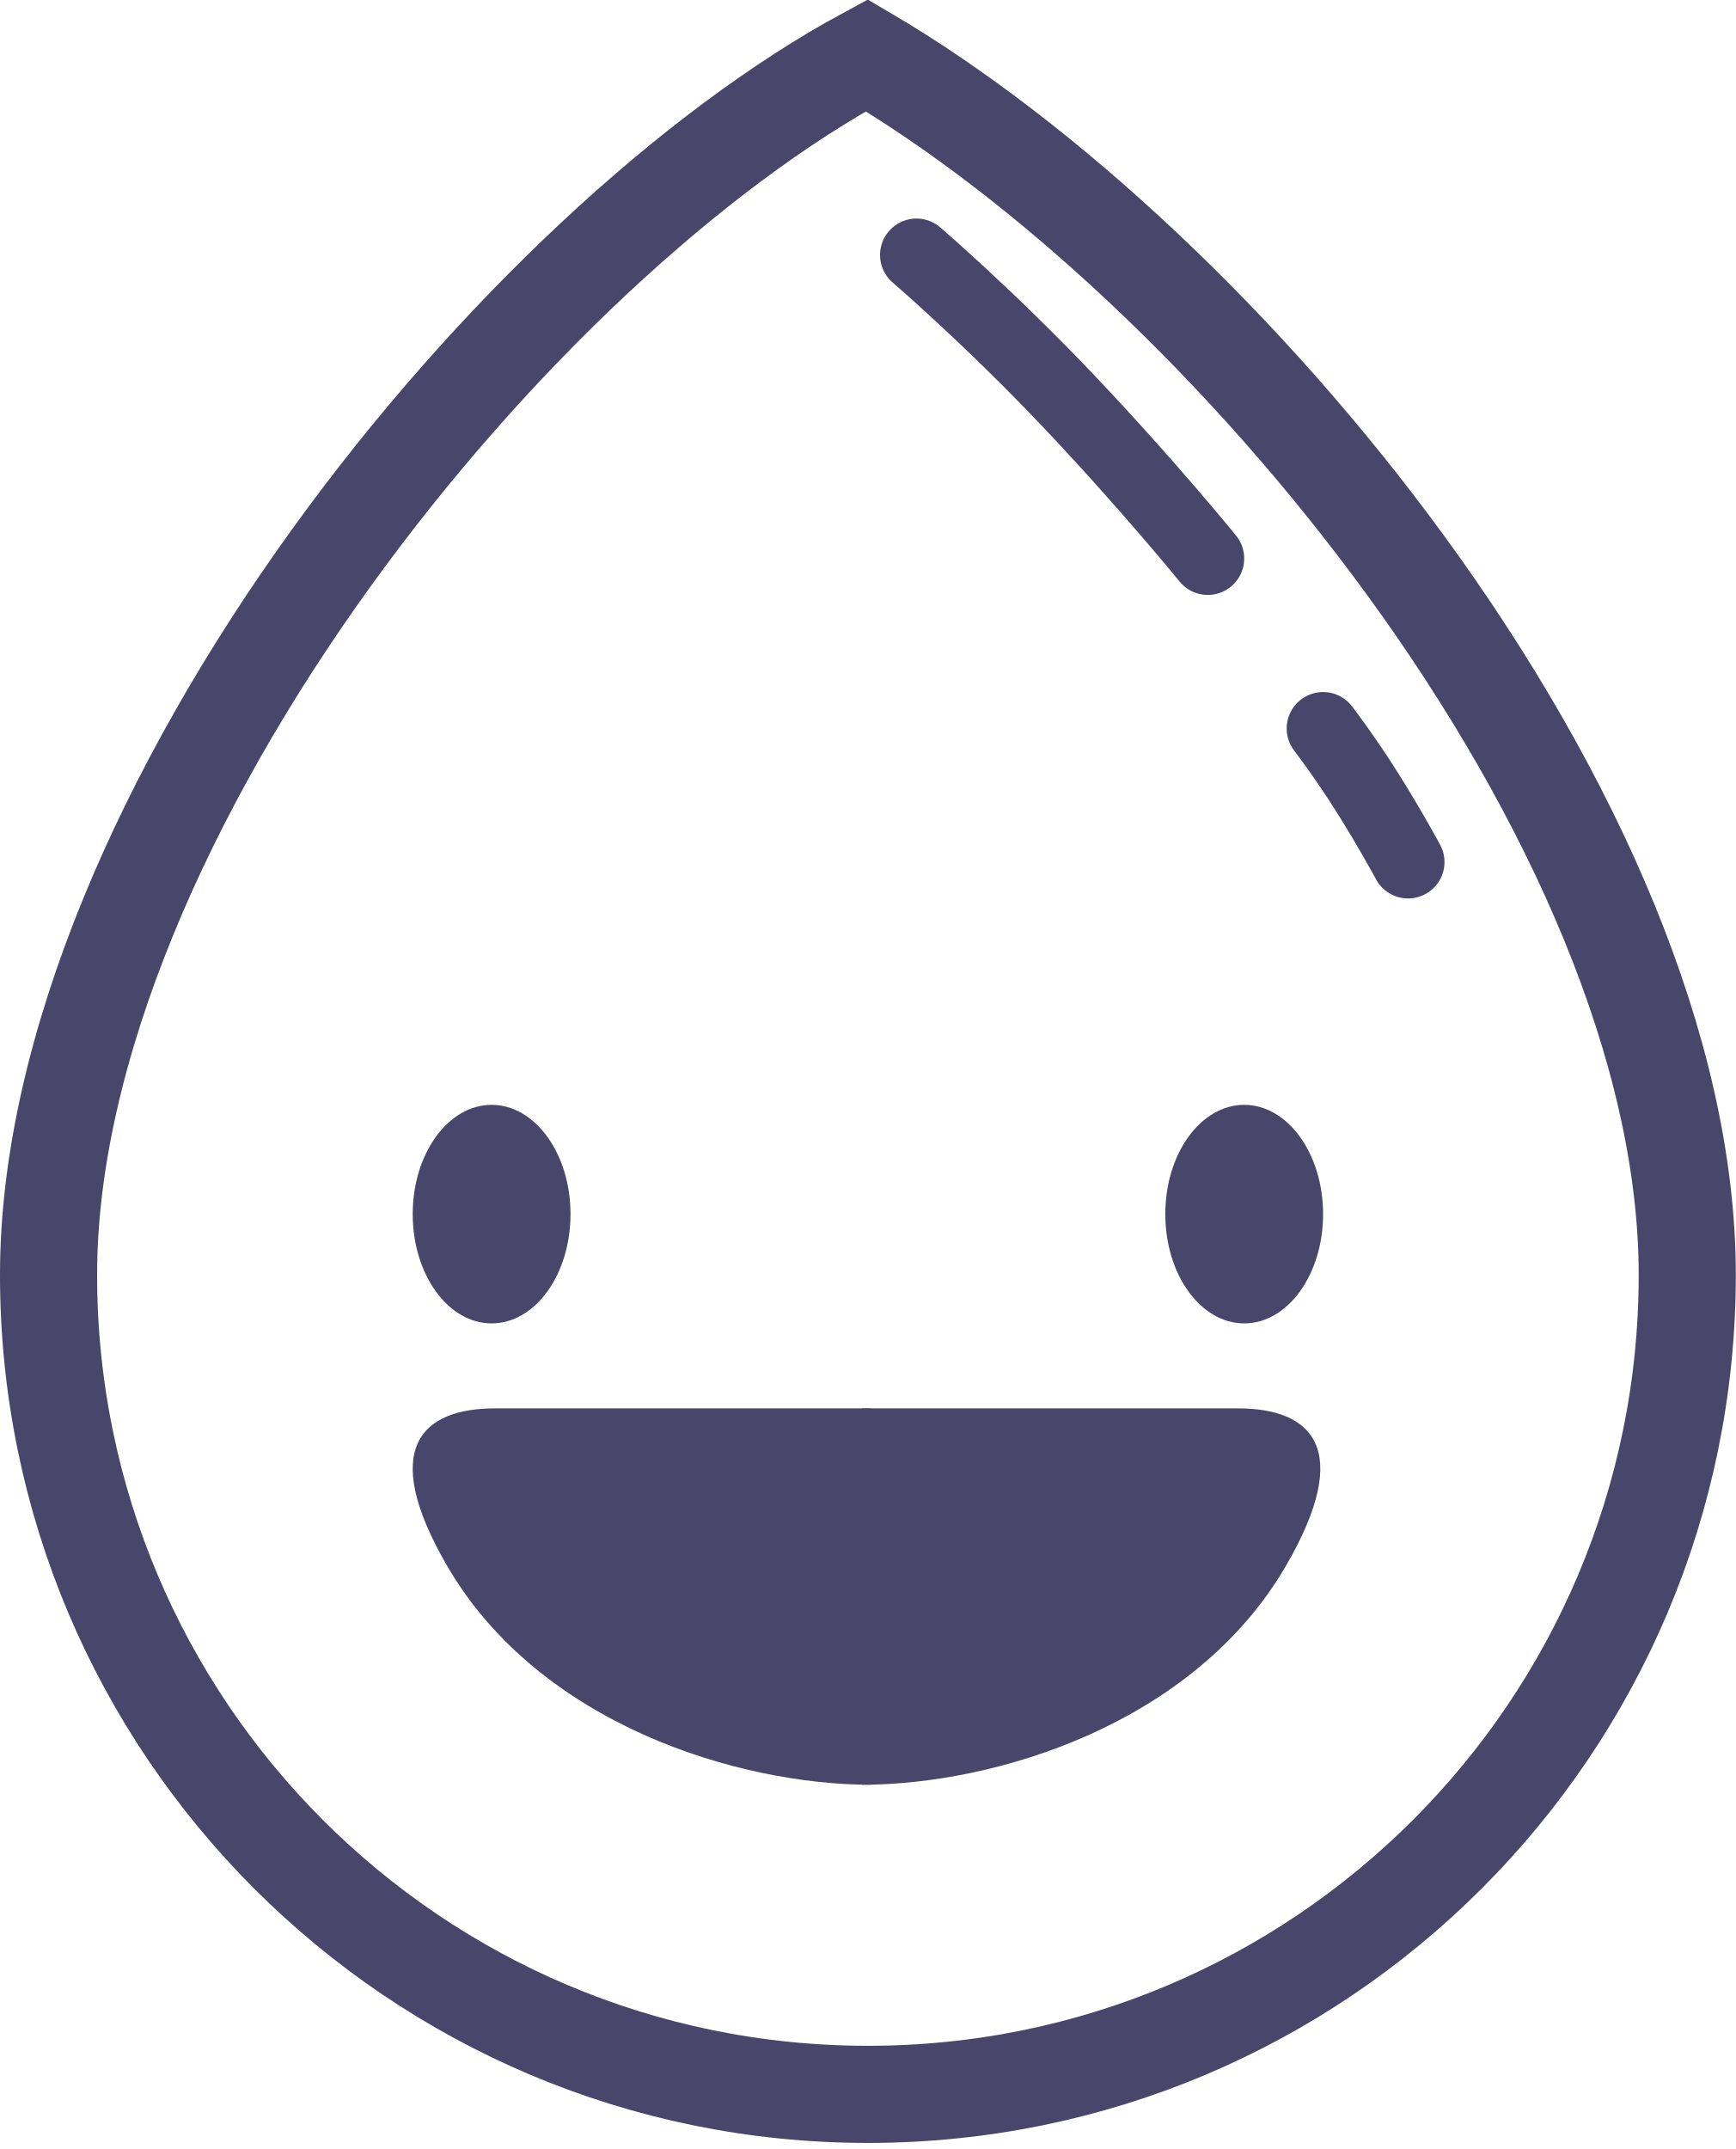
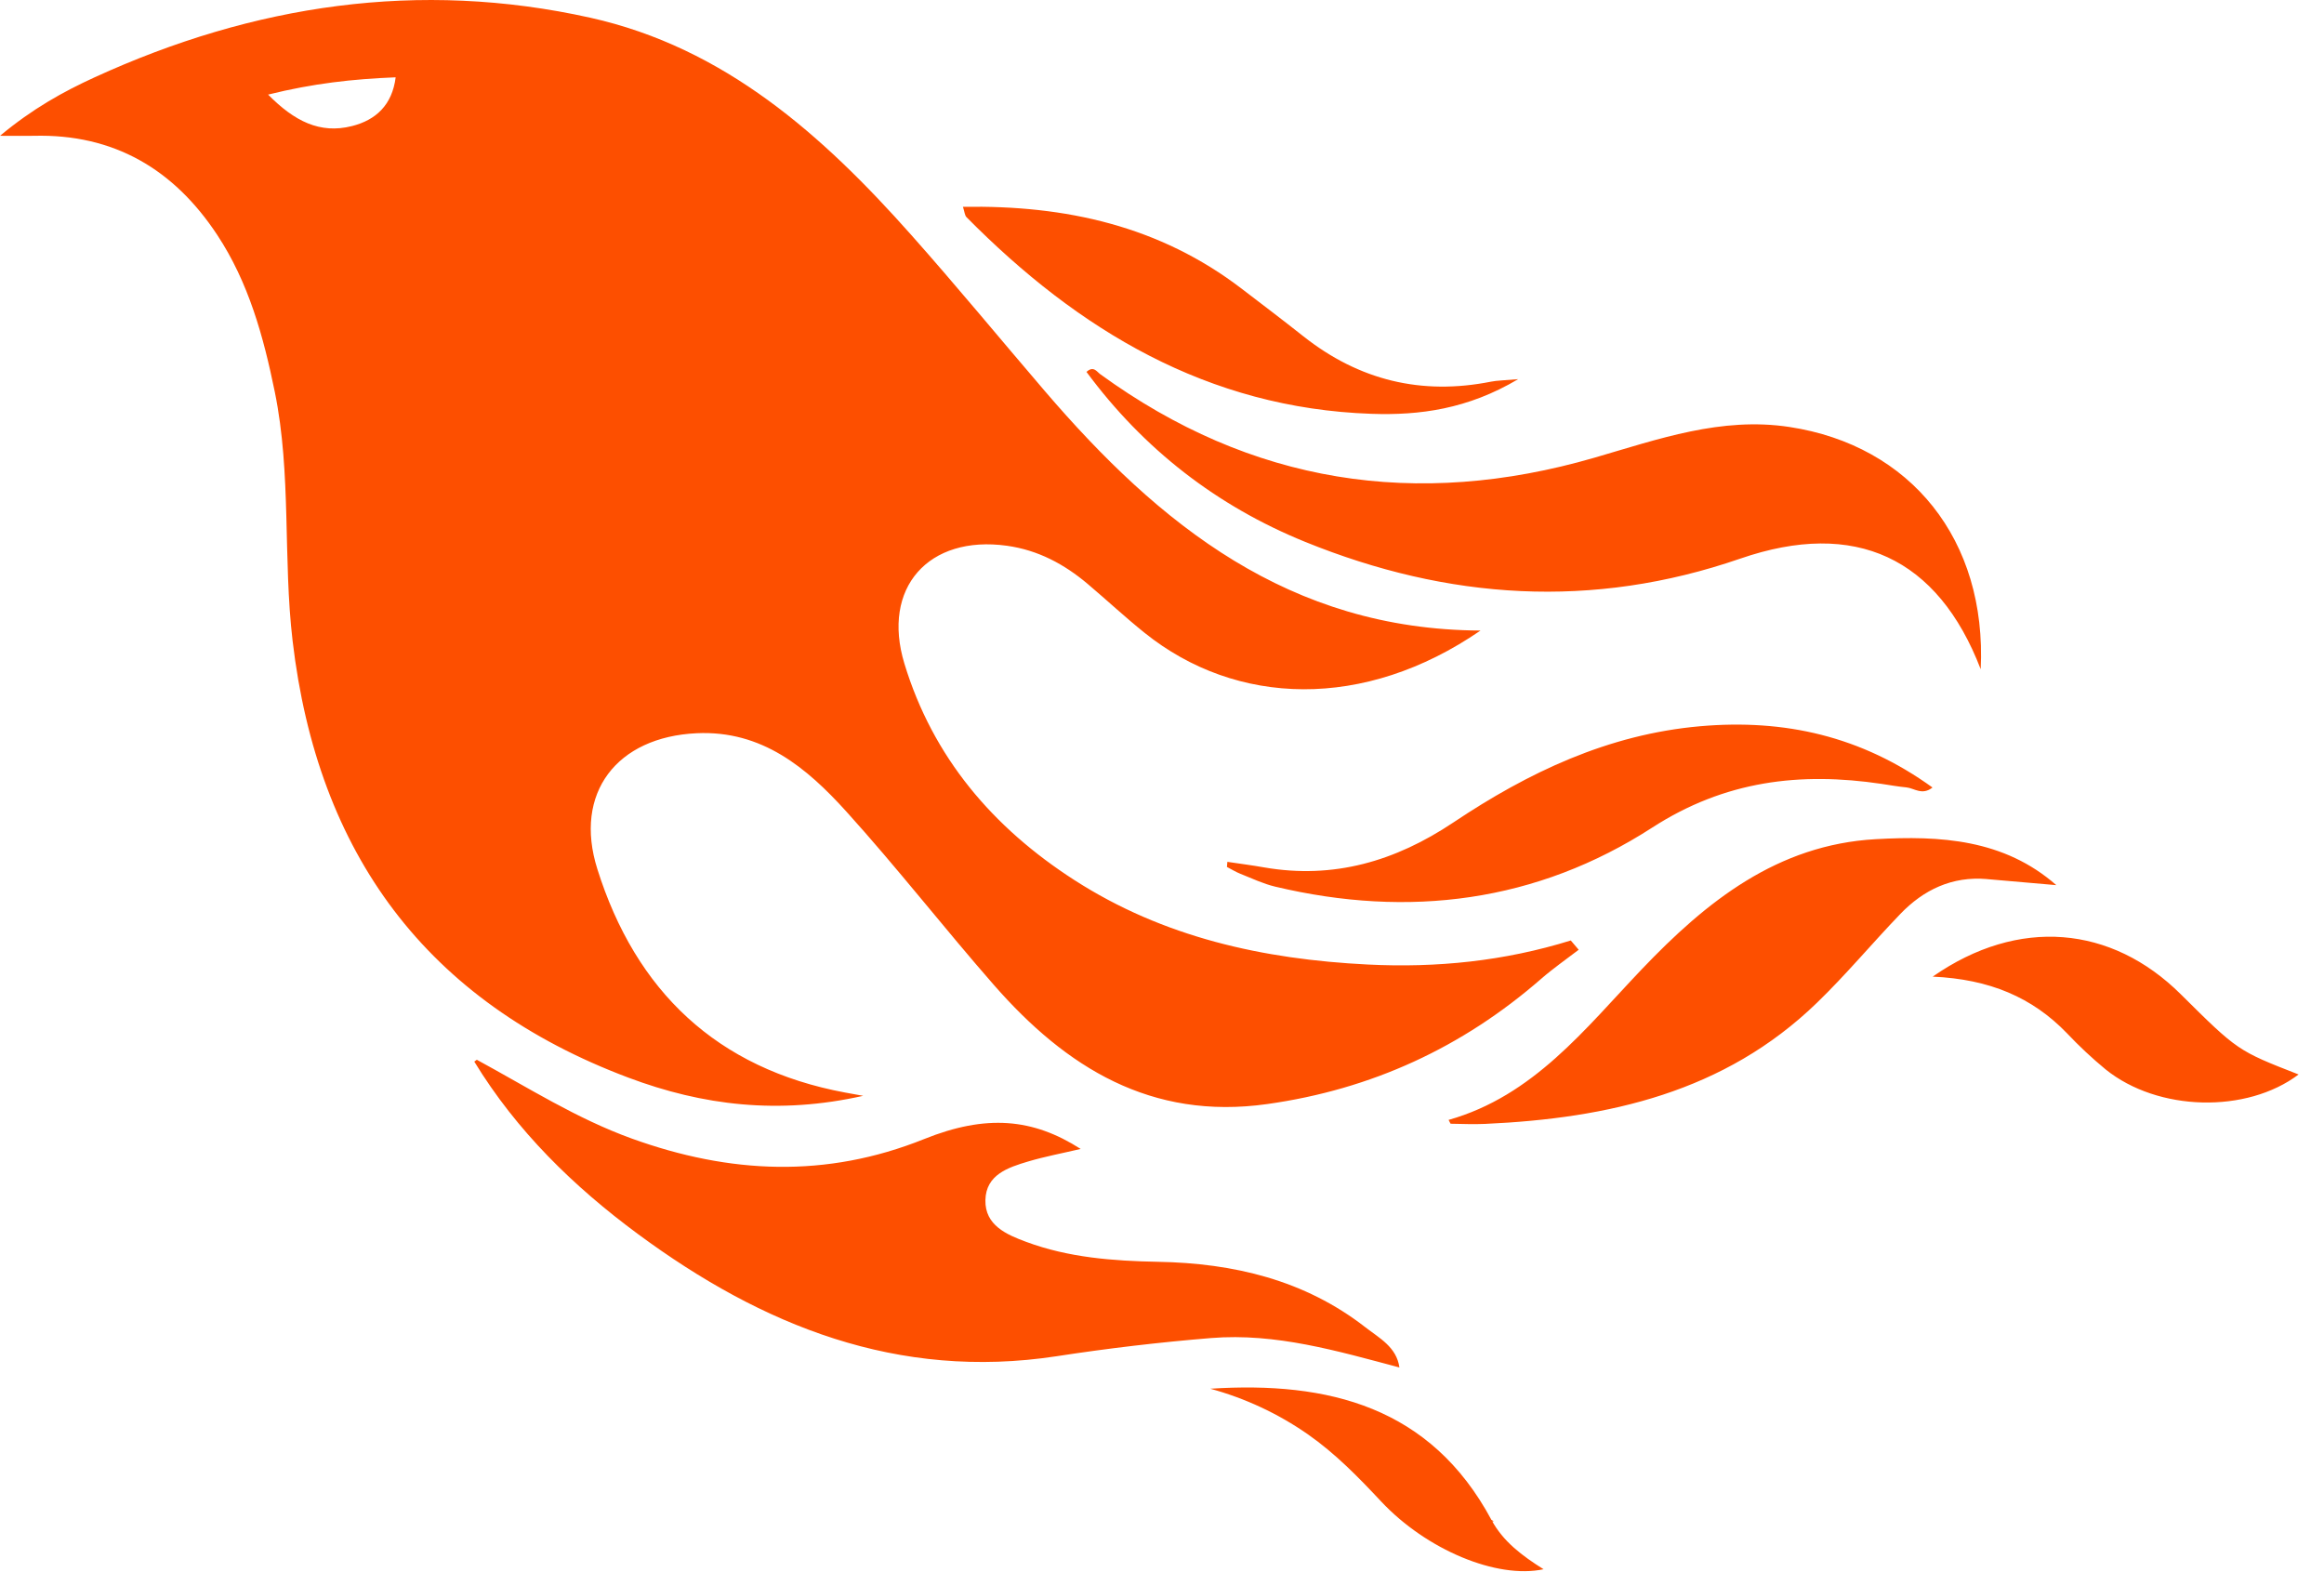
- <svg xmlns="http://www.w3.org/2000/svg" width="143" height="177" viewBox="0 0 143 177" fill="none">
-   <path d="M139 105C139 142.279 108.779 172.5 71.5 172.5C34.221 172.5 4 142.279 4 105C4 86.468 13.586 64.921 27.367 45.847C40.541 27.613 57.076 12.296 71.409 4.556C86.104 13.203 102.71 28.606 115.83 46.61C129.544 65.43 139 86.474 139 105Z" stroke="#48466A" stroke-width="8" />
-   <ellipse cx="40.5" cy="100" rx="6.5" ry="9" fill="#48466A" />
-   <ellipse cx="102.5" cy="100" rx="6.5" ry="9" fill="#48466A" />
-   <path d="M71 116C71 116 96 116 102 116C108 116 111.605 119.24 105.92 129C98.347 142 82 147 71 147V116Z" fill="#48466A" />
-   <path d="M71.771 116C71.771 116 46.771 116 40.771 116C34.771 116 31.166 119.24 36.851 129C44.424 142 60.771 147 71.771 147V116Z" fill="#48466A" />
-   <path d="M75.5 21C75.5 21 81.454 26.103 88 33C94.546 39.897 99.5 46 99.5 46" stroke="#48466A" stroke-width="6" stroke-linecap="round" />
-   <path d="M109 60C109 60 110.737 62.245 112.646 65.28C114.555 68.314 116 71 116 71" stroke="#48466A" stroke-width="6" stroke-linecap="round" />
+ <svg xmlns="http://www.w3.org/2000/svg" viewBox="0 0 71 48" fill="currentColor" aria-hidden="true">
+   <path d="m26.371 33.477-.552-.1c-3.92-.729-6.397-3.1-7.57-6.829-.733-2.324.597-4.035 3.035-4.148 1.995-.092 3.362 1.055 4.57 2.39 1.557 1.72 2.984 3.558 4.514 5.305 2.202 2.515 4.797 4.134 8.347 3.634 3.183-.448 5.958-1.725 8.371-3.828.363-.316.761-.592 1.144-.886l-.241-.284c-2.027.63-4.093.841-6.205.735-3.195-.16-6.24-.828-8.964-2.582-2.486-1.601-4.319-3.746-5.19-6.611-.704-2.315.736-3.934 3.135-3.6.948.133 1.746.56 2.463 1.165.583.493 1.143 1.015 1.738 1.493 2.8 2.25 6.712 2.375 10.265-.068-5.842-.026-9.817-3.24-13.308-7.313-1.366-1.594-2.7-3.216-4.095-4.785-2.698-3.036-5.692-5.71-9.79-6.623C12.8-.623 7.745.14 2.893 2.361 1.926 2.804.997 3.319 0 4.149c.494 0 .763.006 1.032 0 2.446-.064 4.28 1.023 5.602 3.024.962 1.457 1.415 3.104 1.761 4.798.513 2.515.247 5.078.544 7.605.761 6.494 4.08 11.026 10.26 13.346 2.267.852 4.591 1.135 7.172.555ZM10.751 3.852c-.976.246-1.756-.148-2.56-.962 1.377-.343 2.592-.476 3.897-.528-.107.848-.607 1.306-1.336 1.49Zm32.002 37.924c-.085-.626-.62-.901-1.04-1.228-1.857-1.446-4.03-1.958-6.333-2-1.375-.026-2.735-.128-4.031-.61-.595-.22-1.26-.505-1.244-1.272.015-.78.693-1 1.31-1.184.505-.15 1.026-.247 1.6-.382-1.46-.936-2.886-1.065-4.787-.3-2.993 1.202-5.943 1.06-8.926-.017-1.684-.608-3.179-1.563-4.735-2.408l-.077.057c1.29 2.115 3.034 3.817 5.004 5.271 3.793 2.8 7.936 4.471 12.784 3.73A66.714 66.714 0 0 1 37 40.877c1.98-.16 3.866.398 5.753.899Zm-9.14-30.345c-.105-.076-.206-.266-.42-.069 1.745 2.36 3.985 4.098 6.683 5.193 4.354 1.767 8.773 2.07 13.293.51 3.51-1.21 6.033-.028 7.343 3.38.19-3.955-2.137-6.837-5.843-7.401-2.084-.318-4.01.373-5.962.94-5.434 1.575-10.485.798-15.094-2.553Zm27.085 15.425c.708.059 1.416.123 2.124.185-1.6-1.405-3.55-1.517-5.523-1.404-3.003.17-5.167 1.903-7.14 3.972-1.739 1.824-3.31 3.87-5.903 4.604.043.078.054.117.066.117.35.005.699.021 1.047.005 3.768-.17 7.317-.965 10.14-3.7.89-.86 1.685-1.817 2.544-2.71.716-.746 1.584-1.159 2.645-1.07Zm-8.753-4.67c-2.812.246-5.254 1.409-7.548 2.943-1.766 1.18-3.654 1.738-5.776 1.37-.374-.066-.75-.114-1.124-.17l-.013.156c.135.07.265.151.405.207.354.14.702.308 1.07.395 4.083.971 7.992.474 11.516-1.803 2.221-1.435 4.521-1.707 7.013-1.336.252.038.503.083.756.107.234.022.479.255.795.003-2.179-1.574-4.526-2.096-7.094-1.872Zm-10.049-9.544c1.475.051 2.943-.142 4.486-1.059-.452.04-.643.04-.827.076-2.126.424-4.033-.04-5.733-1.383-.623-.493-1.257-.974-1.889-1.457-2.503-1.914-5.374-2.555-8.514-2.5.05.154.054.26.108.315 3.417 3.455 7.371 5.836 12.369 6.008Zm24.727 17.731c-2.114-2.097-4.952-2.367-7.578-.537 1.738.078 3.043.632 4.101 1.728a13 13 0 0 0 1.182 1.106c1.6 1.29 4.311 1.352 5.896.155-1.861-.726-1.861-.726-3.601-2.452Zm-21.058 16.06c-1.858-3.46-4.981-4.24-8.59-4.008a9.667 9.667 0 0 1 2.977 1.39c.84.586 1.547 1.311 2.243 2.055 1.38 1.473 3.534 2.376 4.962 2.07-.656-.412-1.238-.848-1.592-1.507Zl-.006.006-.036-.004.021.018.012.053Za.127.127 0 0 0 .015.043c.005.008.038 0 .058-.002Zl-.008.01.005.026.024.014Z" fill="#FD4F00" />
</svg>
